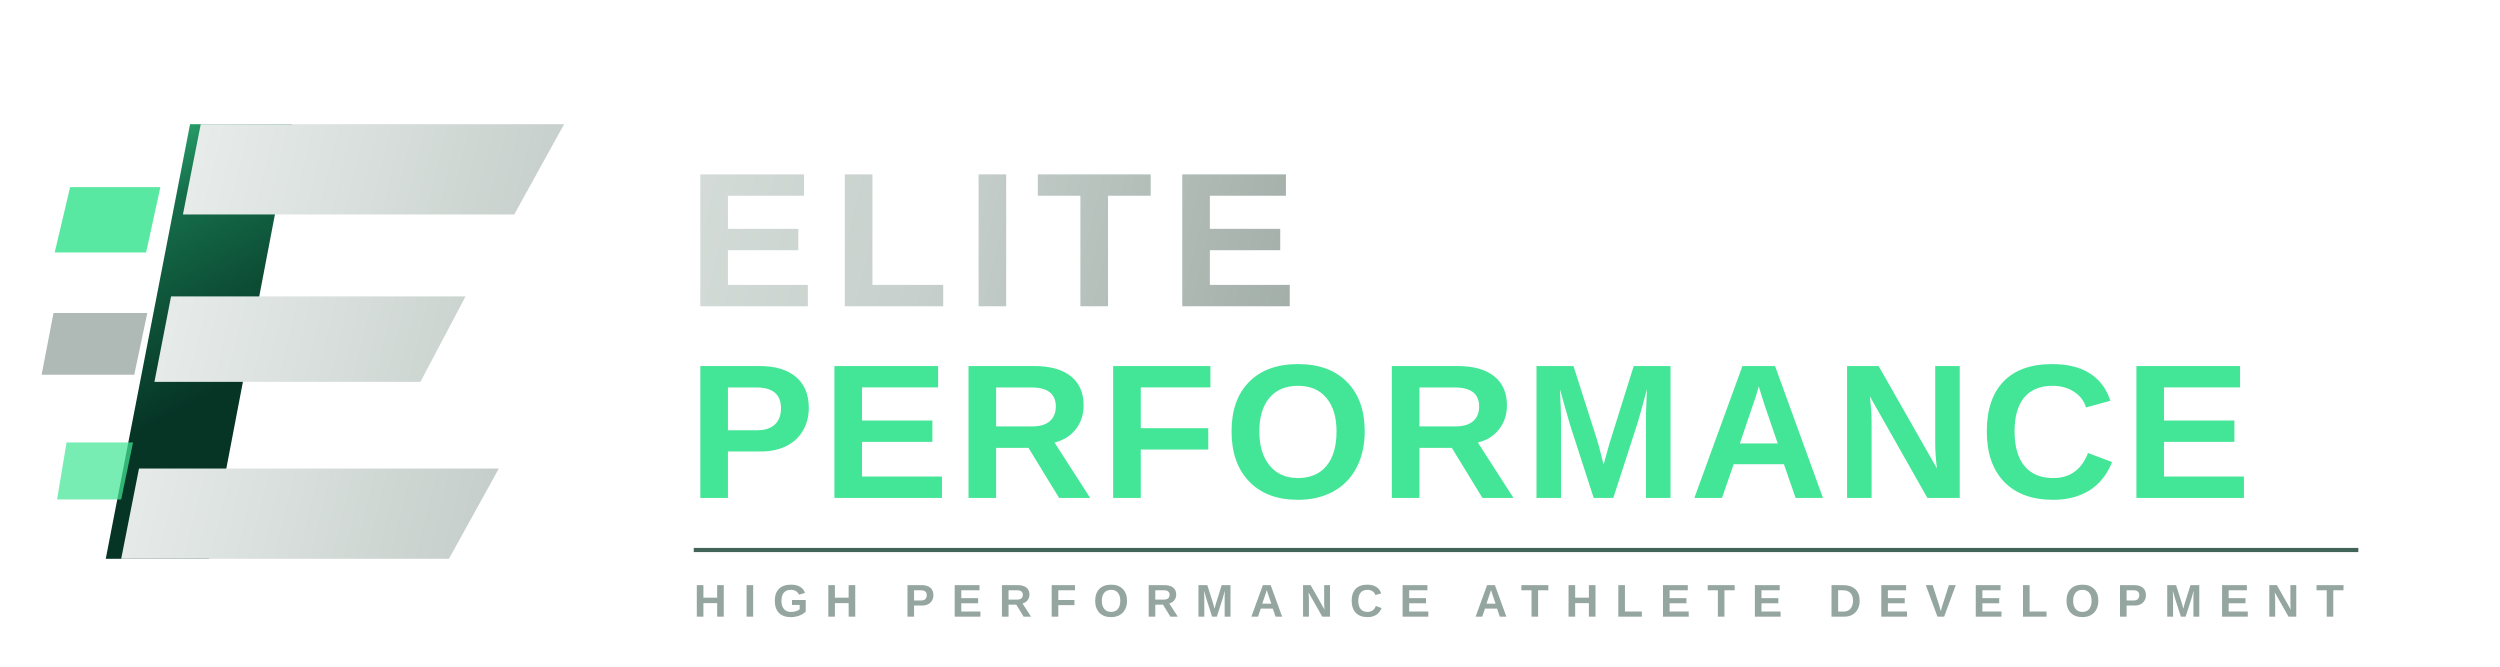
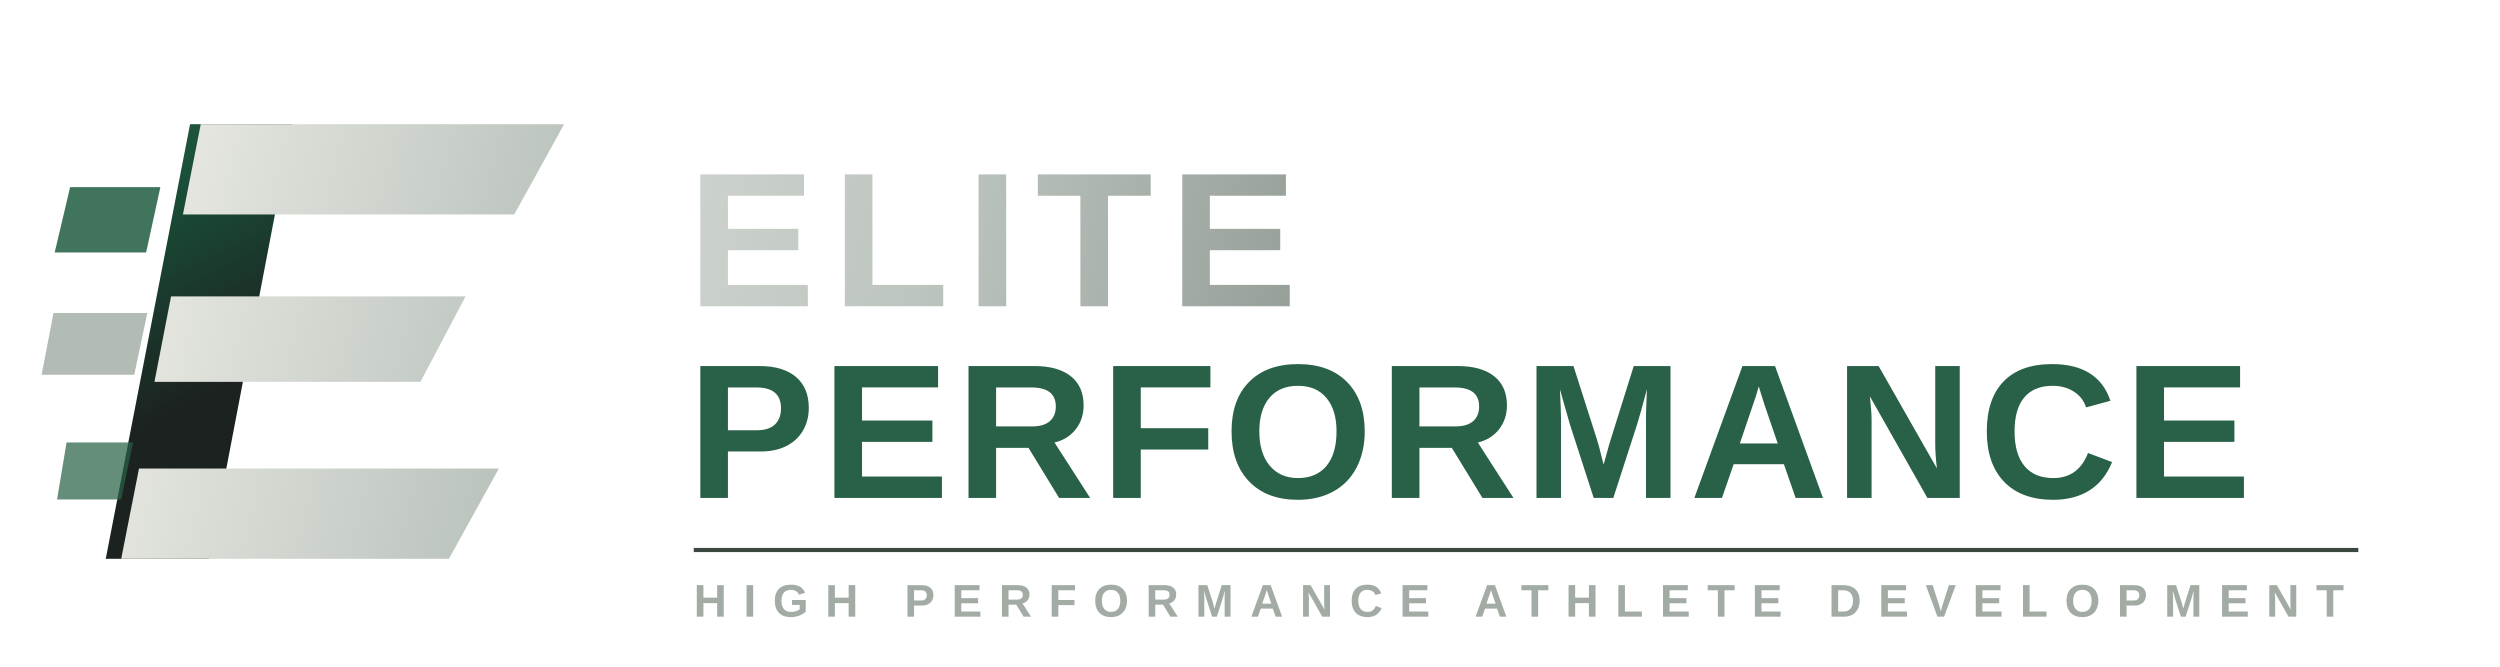
<svg xmlns="http://www.w3.org/2000/svg" viewBox="0 0 1200 320" role="img" aria-labelledby="title description">
  <defs>
    <linearGradient id="silver" x1="30" y1="35" x2="1110" y2="295" gradientUnits="userSpaceOnUse">
-       <stop offset="0" stop-color="#f5f8f7" />
-       <stop offset="0.38" stop-color="#c7d0cc" />
-       <stop offset="0.7" stop-color="#7f8d87" />
-       <stop offset="1" stop-color="#e3e9e6" />
+       <stop offset="0" stop-color="#f4f3ec" />
+       <stop offset="0.38" stop-color="#bdc5bf" />
+       <stop offset="0.7" stop-color="#6f7c73" />
+       <stop offset="1" stop-color="#f4f3ec" />
    </linearGradient>
    <linearGradient id="forest" x1="35" y1="38" x2="170" y2="292" gradientUnits="userSpaceOnUse">
-       <stop offset="0" stop-color="#43e596" />
-       <stop offset="0.44" stop-color="#16704c" />
-       <stop offset="1" stop-color="#063526" />
+       <stop offset="0" stop-color="#286147" />
+       <stop offset="0.44" stop-color="#194d37" />
+       <stop offset="1" stop-color="#1c2220" />
    </linearGradient>
  </defs>
  <g transform="translate(12 18) scale(.57)">
    <path d="M139 73h86l-70 366H68z" fill="url(#forest)" />
    <path d="M148 73h306l-42 76H133z" fill="url(#silver)" />
    <path d="M123 218h248l-38 72H109z" fill="url(#silver)" />
    <path d="M96 363h303l-42 76H81z" fill="url(#silver)" />
-     <path d="M38 126h76l-12 55H25z" fill="#43e596" opacity=".88" />
-     <path d="M24 232h79l-11 52H14z" fill="#9eaaa5" opacity=".82" />
-     <path d="M35 341h56l-10 48H27z" fill="#43e596" opacity=".72" />
+     <path d="M38 126h76l-12 55H25z" fill="#286147" opacity=".88" />
+     <path d="M24 232h79l-11 52H14z" fill="#a2aca5" opacity=".82" />
+     <path d="M35 341h56l-10 48H27z" fill="#286147" opacity=".72" />
  </g>
  <text x="330" y="147" fill="url(#silver)" font-family="Arial, Helvetica, sans-serif" font-size="92" font-weight="900" letter-spacing="8">ELITE</text>
-   <text x="330" y="239" fill="#43e596" font-family="Arial, Helvetica, sans-serif" font-size="92" font-weight="900" letter-spacing="3">PERFORMANCE</text>
-   <path d="M333 264h799" stroke="#426458" stroke-width="2" />
-   <text x="333" y="296" fill="#94a69f" font-family="Arial, Helvetica, sans-serif" font-size="22" font-weight="700" letter-spacing="8">HIGH PERFORMANCE ATHLETE DEVELOPMENT</text>
+   <text x="330" y="239" fill="#286147" font-family="Arial, Helvetica, sans-serif" font-size="92" font-weight="900" letter-spacing="3">PERFORMANCE</text>
+   <path d="M333 264h799" stroke="#3c4740" stroke-width="2" />
+   <text x="333" y="296" fill="#a2aca5" font-family="Arial, Helvetica, sans-serif" font-size="22" font-weight="700" letter-spacing="8">HIGH PERFORMANCE ATHLETE DEVELOPMENT</text>
</svg>
